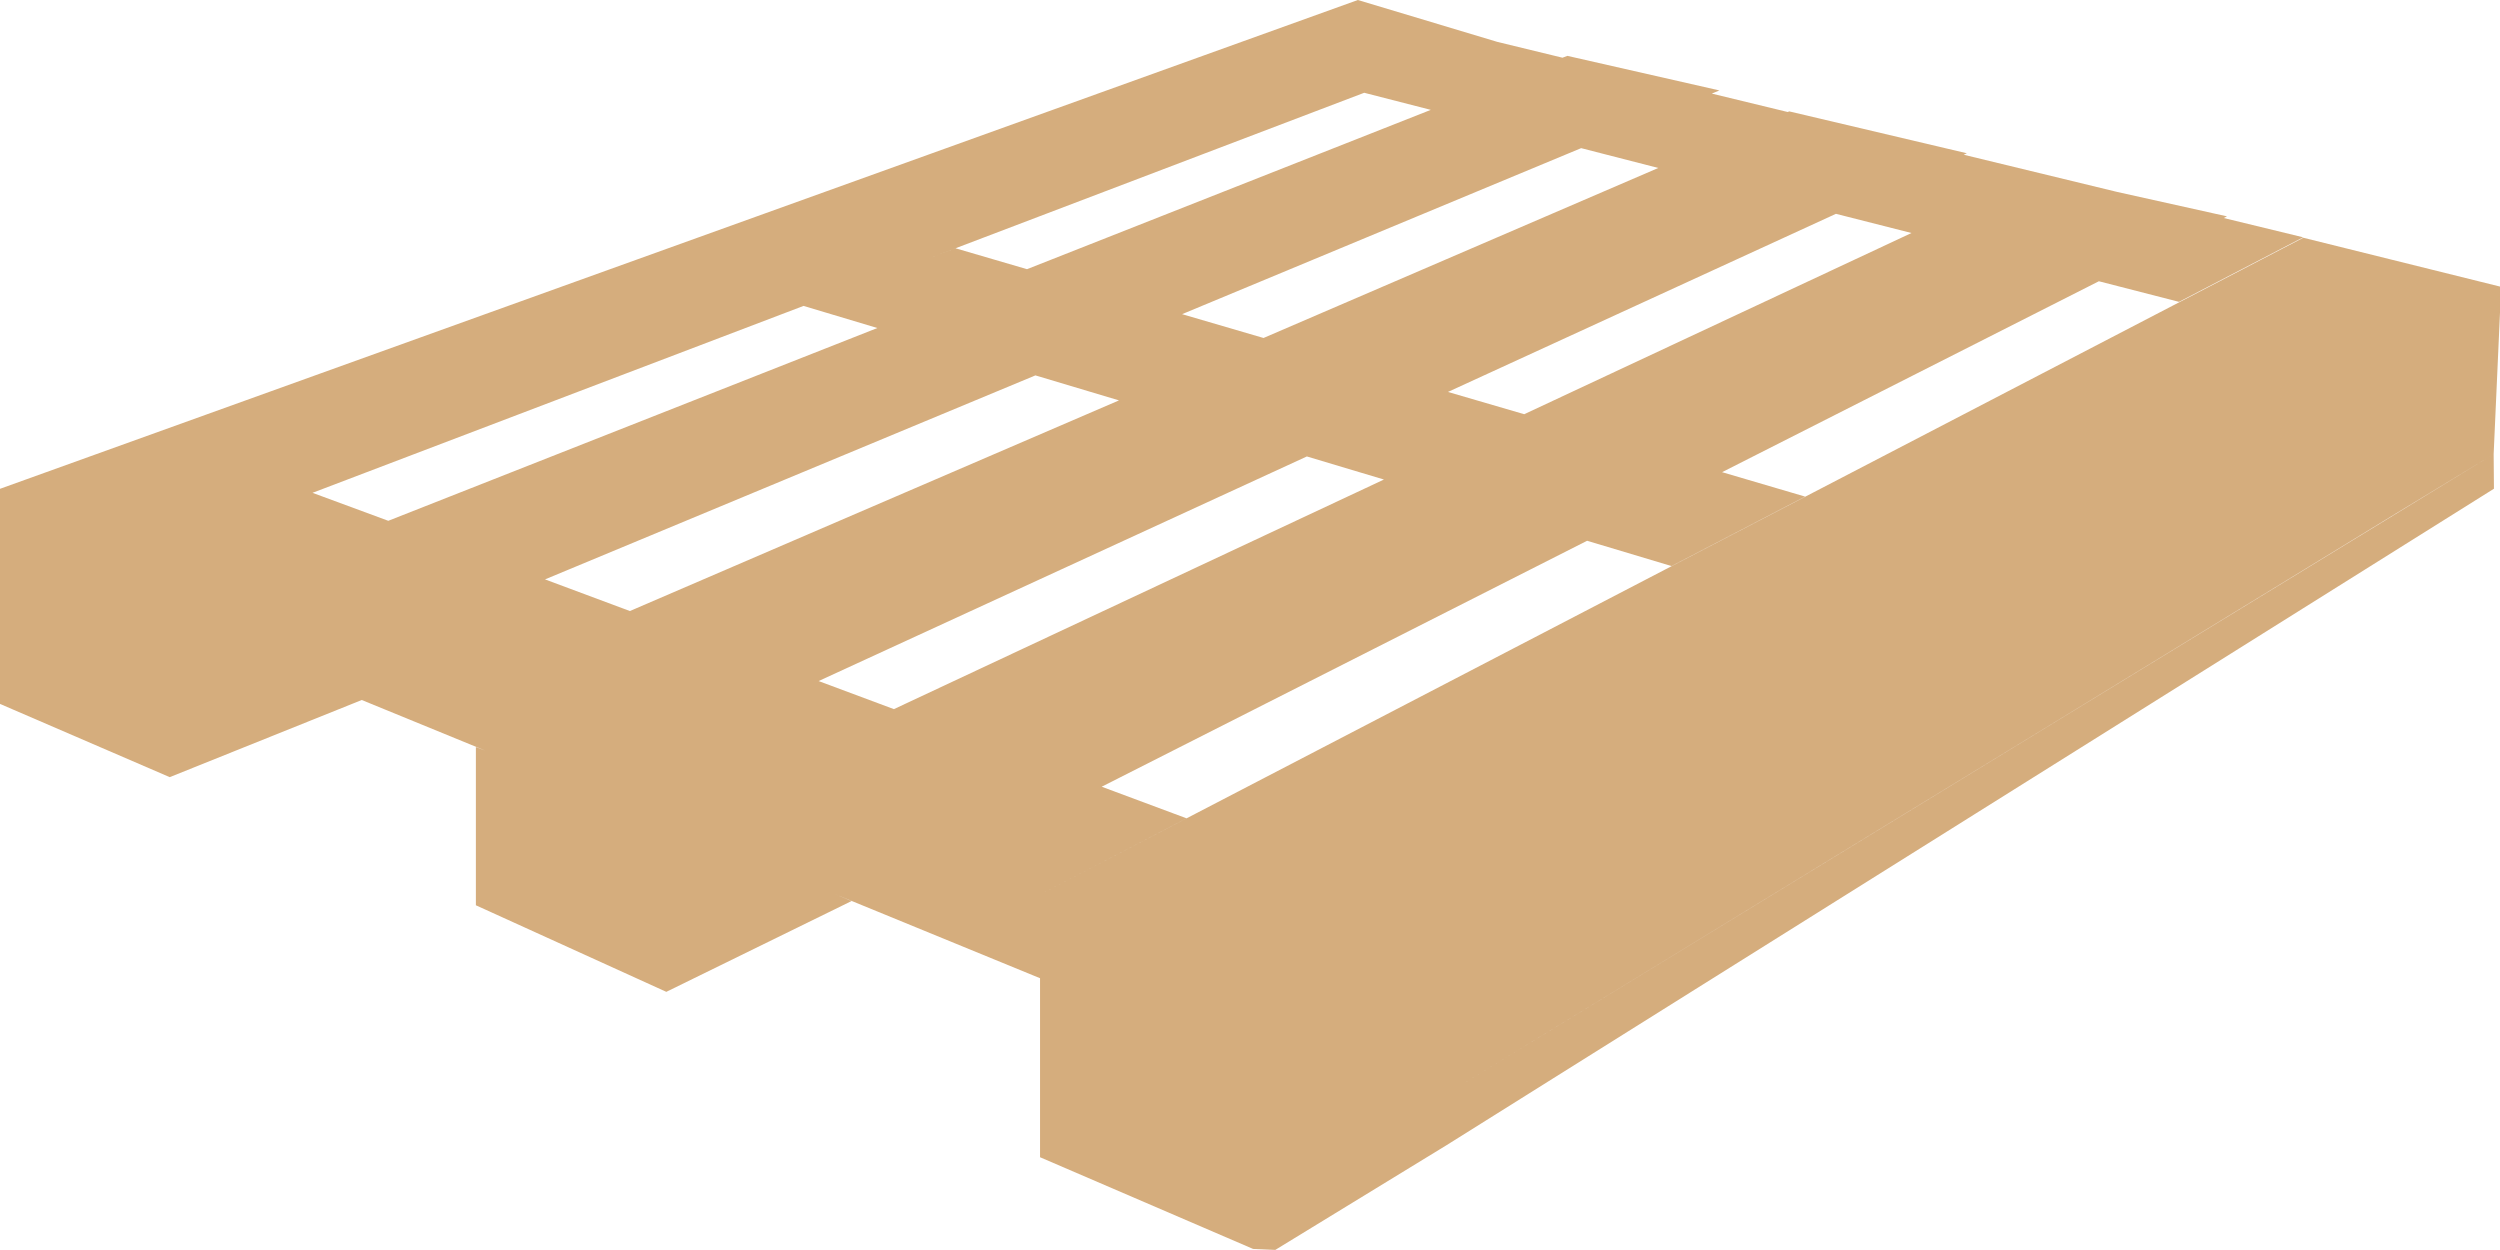
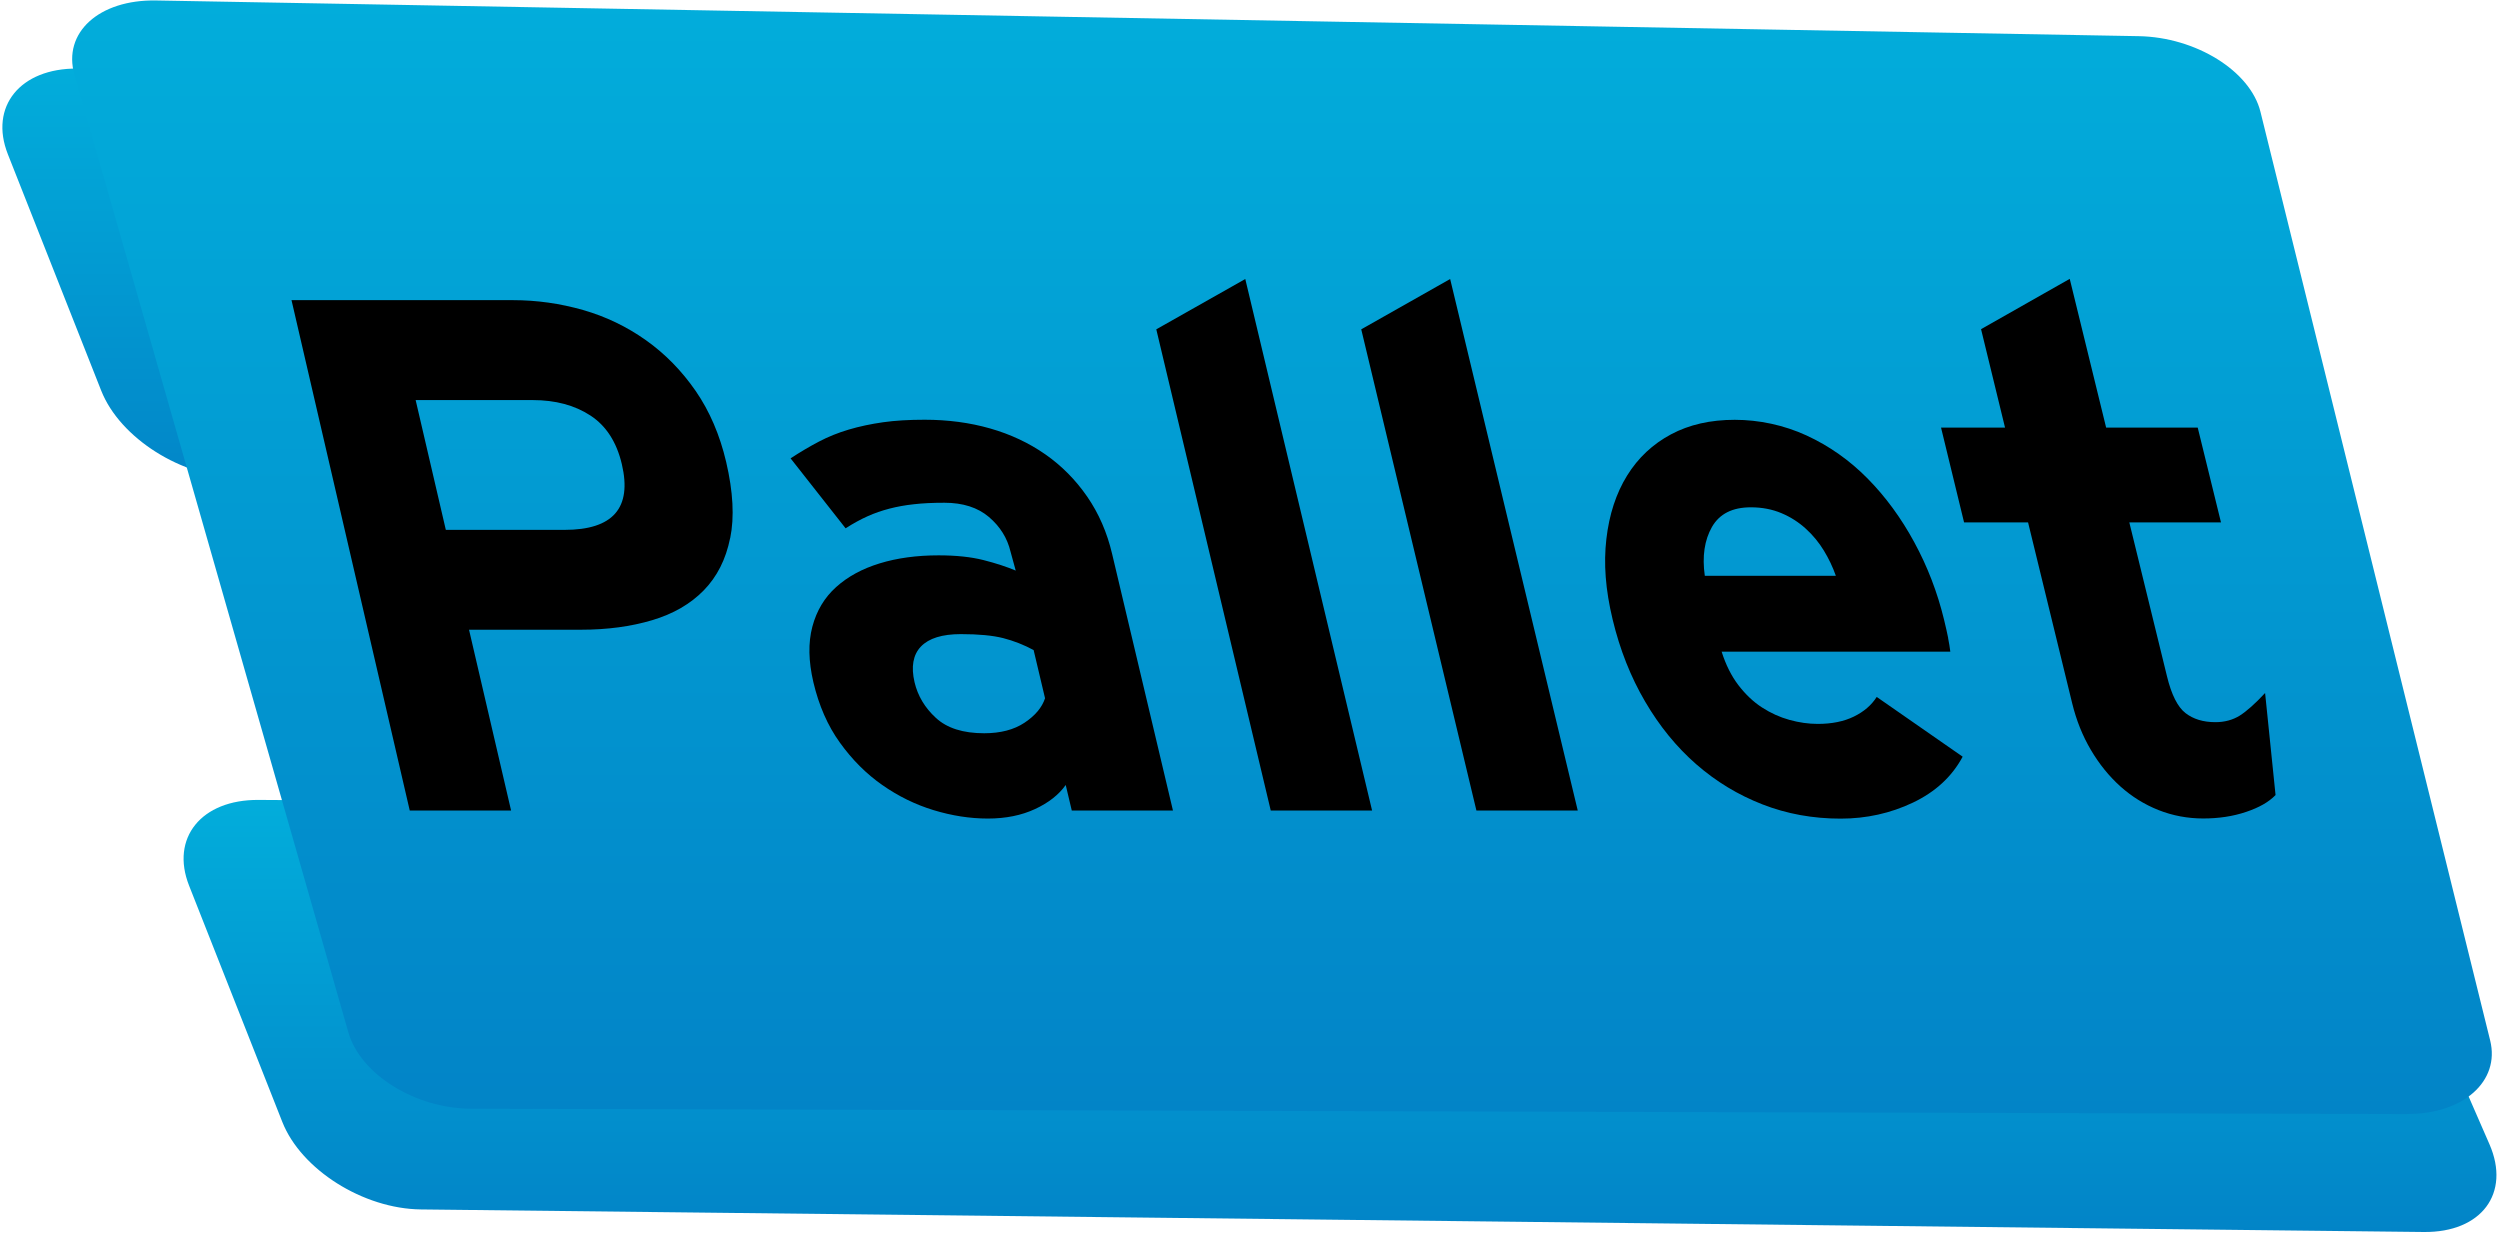
- <svg xmlns="http://www.w3.org/2000/svg" id="Layer_1" data-name="Layer 1" viewBox="0 0 512 256">
+ <svg xmlns="http://www.w3.org/2000/svg" xmlns:xlink="http://www.w3.org/1999/xlink" id="Layer_1" version="1.1" viewBox="0 0 318 157">
  <defs>
-     <style>.cls-1{fill:#d5ad7d;}</style>
+     <style>
+       .st0 {
+         fill: url(#linear-gradient2);
+       }
+ 
+       .st1 {
+         fill: url(#linear-gradient1);
+       }
+ 
+       .st2 {
+         fill: url(#linear-gradient);
+       }
+     </style>
+     <linearGradient id="linear-gradient" x1="170.44" y1="101.74" x2="170.44" y2="156.71" gradientUnits="userSpaceOnUse">
+       <stop offset="0" stop-color="#02addb" />
+       <stop offset="1" stop-color="#0284c7" />
+     </linearGradient>
+     <linearGradient id="linear-gradient1" x1="147.4" y1="8.72" x2="147.4" y2="63.69" xlink:href="#linear-gradient" />
+     <linearGradient id="linear-gradient2" x1="163.07" y1=".06" x2="163.07" y2="141.71" xlink:href="#linear-gradient" />
  </defs>
-   <path class="cls-1" d="M489.87,204.48l-71,40.2-28.65,16.21h0L512,192v-5.31l-40.28-10L212.07,311.68h0L243,295.59l-17.37-6.47,99.41-50.37,17.28,5.18,27.36-14.23-17-5,77.17-39.1,16.41,4.22,25.43-13.22-16.27-3.95.67-.34-22.49-5-31.43-7.62.64-.3-36.38-8.58-.3.13-15.55-3.77,1.55-.65L321,139.44l-1,.38-13.34-3.24L278.09,128,0,228.11v44.05l34.76,15,39.33-15.8,25.26,10.35L97.46,281v32.4l39,17.73,37.93-18.59L171,311.11l42,17.23V365l43.63,18.78,4.55.2,35.08-21.45,214.5-134.44L510.7,221,296.28,352l93.91-57.4,28.65-17.5,71-43.42L510.7,221l1.3-29ZM111.62,246.66l100.43-41.78L229.17,210,129,253.14Zm-32.1-12L64,228.93l100.57-38.28,15.11,4.53Zm103.55,38.57-15.42-5.75,100-46,15.78,4.73Zm208.4-97.51-79.31,37.11-15.62-4.56L376,171.79Zm-51.85-13.32-80.85,34.82-16.68-4.88,81.73-34ZM279.39,147l13.64,3.5-82.7,32.63-14.63-4.28-6.17,2.34Z" transform="translate(0 -128)" />
+   <path class="st2" d="M308.29,156.71l-254.75-2.87c-7.34-.08-15.24-5.07-17.63-11.13l-11.86-30.06c-2.39-6.06,1.56-10.95,8.83-10.9l252.19,1.47c7.27.04,15.37,5.14,18.09,11.38l13.5,30.95c2.72,6.24-1.02,11.24-8.36,11.16Z" />
+   <path class="st1" d="M285.25,63.68l-254.75-2.87c-7.34-.08-15.24-5.07-17.63-11.13L1,19.62c-2.39-6.06,1.56-10.95,8.83-10.9l252.19,1.47c7.27.04,15.37,5.14,18.09,11.38l13.5,30.95c2.72,6.24-1.02,11.24-8.36,11.16Z" />
+   <path class="st0" d="M306.22,141.71l-246.29-.68c-7.1-.02-14.09-4.37-15.62-9.72L9.47,9.51C7.94,4.16,12.59-.07,19.86.06l252.19,4.54c7.27.13,14.2,4.44,15.48,9.62l29.22,118.13c1.28,5.18-3.43,9.37-10.53,9.35Z" />
+   <g>
+     <path d="M92.87,68.46c-.54,2.69-1.66,4.9-3.35,6.63-1.69,1.73-3.88,3-6.57,3.8-2.68.8-5.69,1.21-9.03,1.21h-14.26l5.35,23h-12.89l-15.04-64.92h28.18c3.02,0,5.98.42,8.89,1.25,2.91.83,5.58,2.12,8.02,3.85,2.44,1.73,4.54,3.88,6.32,6.45,1.77,2.57,3.07,5.58,3.88,9.04.88,3.77,1.06,7,.51,9.69ZM75.11,52.86c-2-1.31-4.45-1.97-7.35-1.97h-14.89l3.84,16.51h15.09c6.17,0,8.61-2.78,7.3-8.35-.66-2.81-1.99-4.88-3.99-6.19Z" />
+     <path d="M136.33,103.1l-.77-3.25c-.88,1.24-2.18,2.26-3.9,3.06-1.72.8-3.72,1.21-6,1.21s-4.58-.36-6.91-1.07c-2.33-.71-4.5-1.78-6.53-3.2-2.03-1.42-3.82-3.21-5.38-5.38-1.56-2.16-2.68-4.73-3.38-7.7-.62-2.66-.67-5.01-.13-7.05.54-2.04,1.55-3.72,3.03-5.05,1.48-1.33,3.32-2.33,5.54-3.01,2.22-.68,4.71-1.02,7.49-1.02,2.22,0,4.12.2,5.7.6,1.58.4,2.95.85,4.11,1.34l-.66-2.41c-.41-1.73-1.33-3.2-2.75-4.41-1.43-1.21-3.31-1.81-5.66-1.81-1.48,0-2.78.06-3.89.19-1.11.12-2.15.31-3.11.56-.96.25-1.89.57-2.78.97-.89.4-1.82.91-2.79,1.53l-7-8.9c1.23-.8,2.43-1.51,3.61-2.13,1.18-.62,2.45-1.13,3.8-1.53,1.35-.4,2.81-.71,4.36-.93,1.55-.22,3.31-.32,5.29-.32,2.96,0,5.74.37,8.33,1.11,2.59.74,4.93,1.84,7.01,3.29,2.08,1.45,3.86,3.25,5.33,5.38,1.47,2.13,2.53,4.56,3.17,7.28l7.74,32.65h-12.89ZM131.5,82.7c-1.26-.68-2.56-1.19-3.89-1.53-1.33-.34-3.13-.51-5.39-.51-2.38,0-4.07.53-5.08,1.58-1,1.05-1.27,2.57-.81,4.54.41,1.73,1.31,3.25,2.72,4.54,1.41,1.3,3.45,1.95,6.14,1.95,2.08,0,3.79-.45,5.13-1.34,1.35-.9,2.22-1.93,2.61-3.11l-1.45-6.12Z" />
+     <path d="M161.64,103.1l-14.56-61.21,11.32-6.4,16.13,67.61h-12.89Z" />
+     <path d="M187.8,103.1l-14.65-61.21,11.31-6.4,16.23,67.61h-12.89Z" />
+     <path d="M247.8,81.17c.13.65.22,1.22.28,1.72h-29.09c.53,1.67,1.24,3.09,2.14,4.27.9,1.17,1.9,2.12,3,2.83,1.1.71,2.26,1.24,3.49,1.58,1.23.34,2.42.51,3.6.51,1.79,0,3.32-.31,4.59-.93,1.27-.62,2.24-1.45,2.91-2.5l10.93,7.6c-1.36,2.54-3.47,4.48-6.32,5.84-2.86,1.36-5.92,2.04-9.2,2.04-3.52,0-6.84-.6-9.94-1.81-3.11-1.21-5.91-2.91-8.42-5.1-2.51-2.19-4.68-4.85-6.51-7.98-1.83-3.12-3.21-6.6-4.13-10.43s-1.16-7.13-.8-10.25c.36-3.12,1.24-5.81,2.64-8.07,1.4-2.26,3.26-4,5.58-5.24,2.32-1.24,5.02-1.85,8.11-1.85s6.25.67,9.13,1.99c2.88,1.33,5.47,3.15,7.76,5.47,2.29,2.32,4.27,5.02,5.95,8.12,1.68,3.09,2.94,6.37,3.78,9.83.23.93.4,1.72.53,2.36ZM232,70.04c-.62-1.02-1.38-1.95-2.29-2.78-.91-.83-1.95-1.5-3.12-1.99-1.17-.49-2.46-.74-3.88-.74-2.35,0-3.99.83-4.95,2.5-.95,1.67-1.26,3.74-.91,6.21h16.67c-.39-1.11-.9-2.18-1.52-3.2Z" />
+     <path d="M289.43,101.15c-.84.87-2.09,1.58-3.74,2.13-1.66.56-3.48.83-5.45.83s-3.89-.36-5.68-1.07c-1.79-.71-3.41-1.72-4.85-3.01-1.44-1.3-2.69-2.84-3.75-4.64-1.06-1.79-1.85-3.77-2.38-5.94l-5.61-23h-8.14l-2.93-12.06h8.14l-3.05-12.52,11.28-6.4,4.63,18.92h11.65l2.96,12.06h-11.66l4.79,19.57c.57,2.35,1.36,3.91,2.35,4.68.99.77,2.26,1.16,3.81,1.16,1.17,0,2.2-.28,3.09-.83.88-.56,1.96-1.51,3.23-2.88l1.33,12.98Z" />
+   </g>
</svg>
